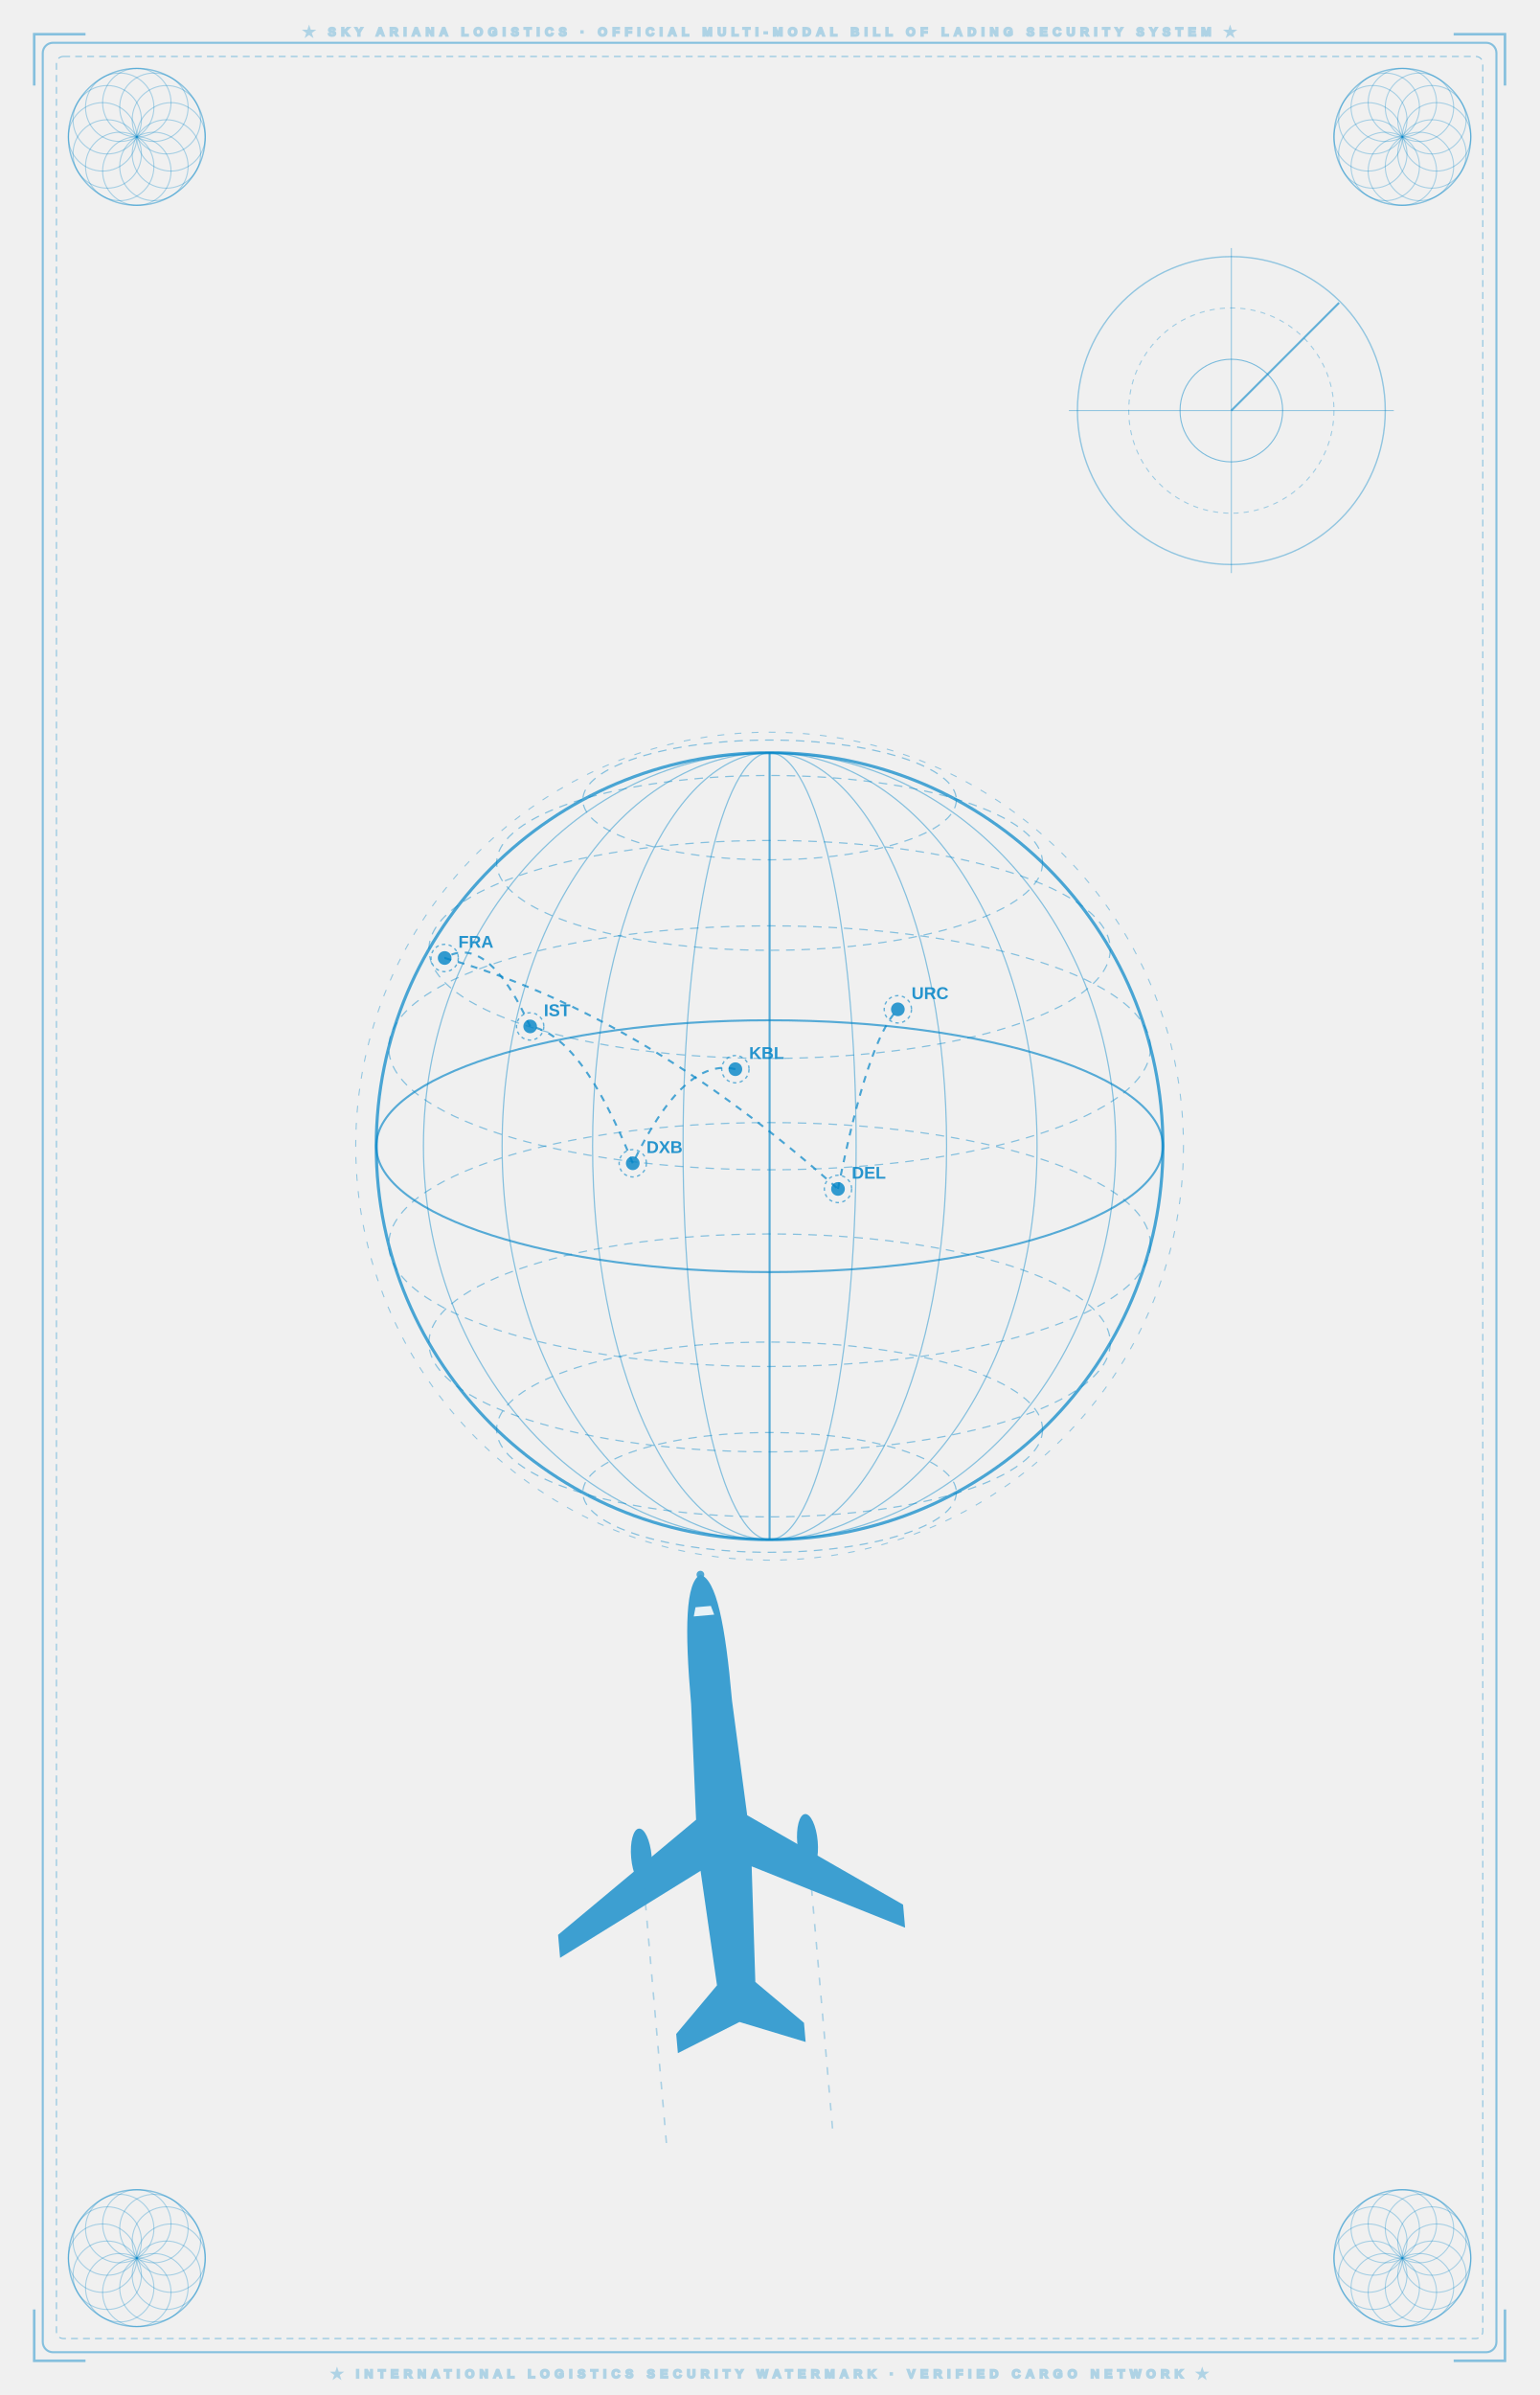
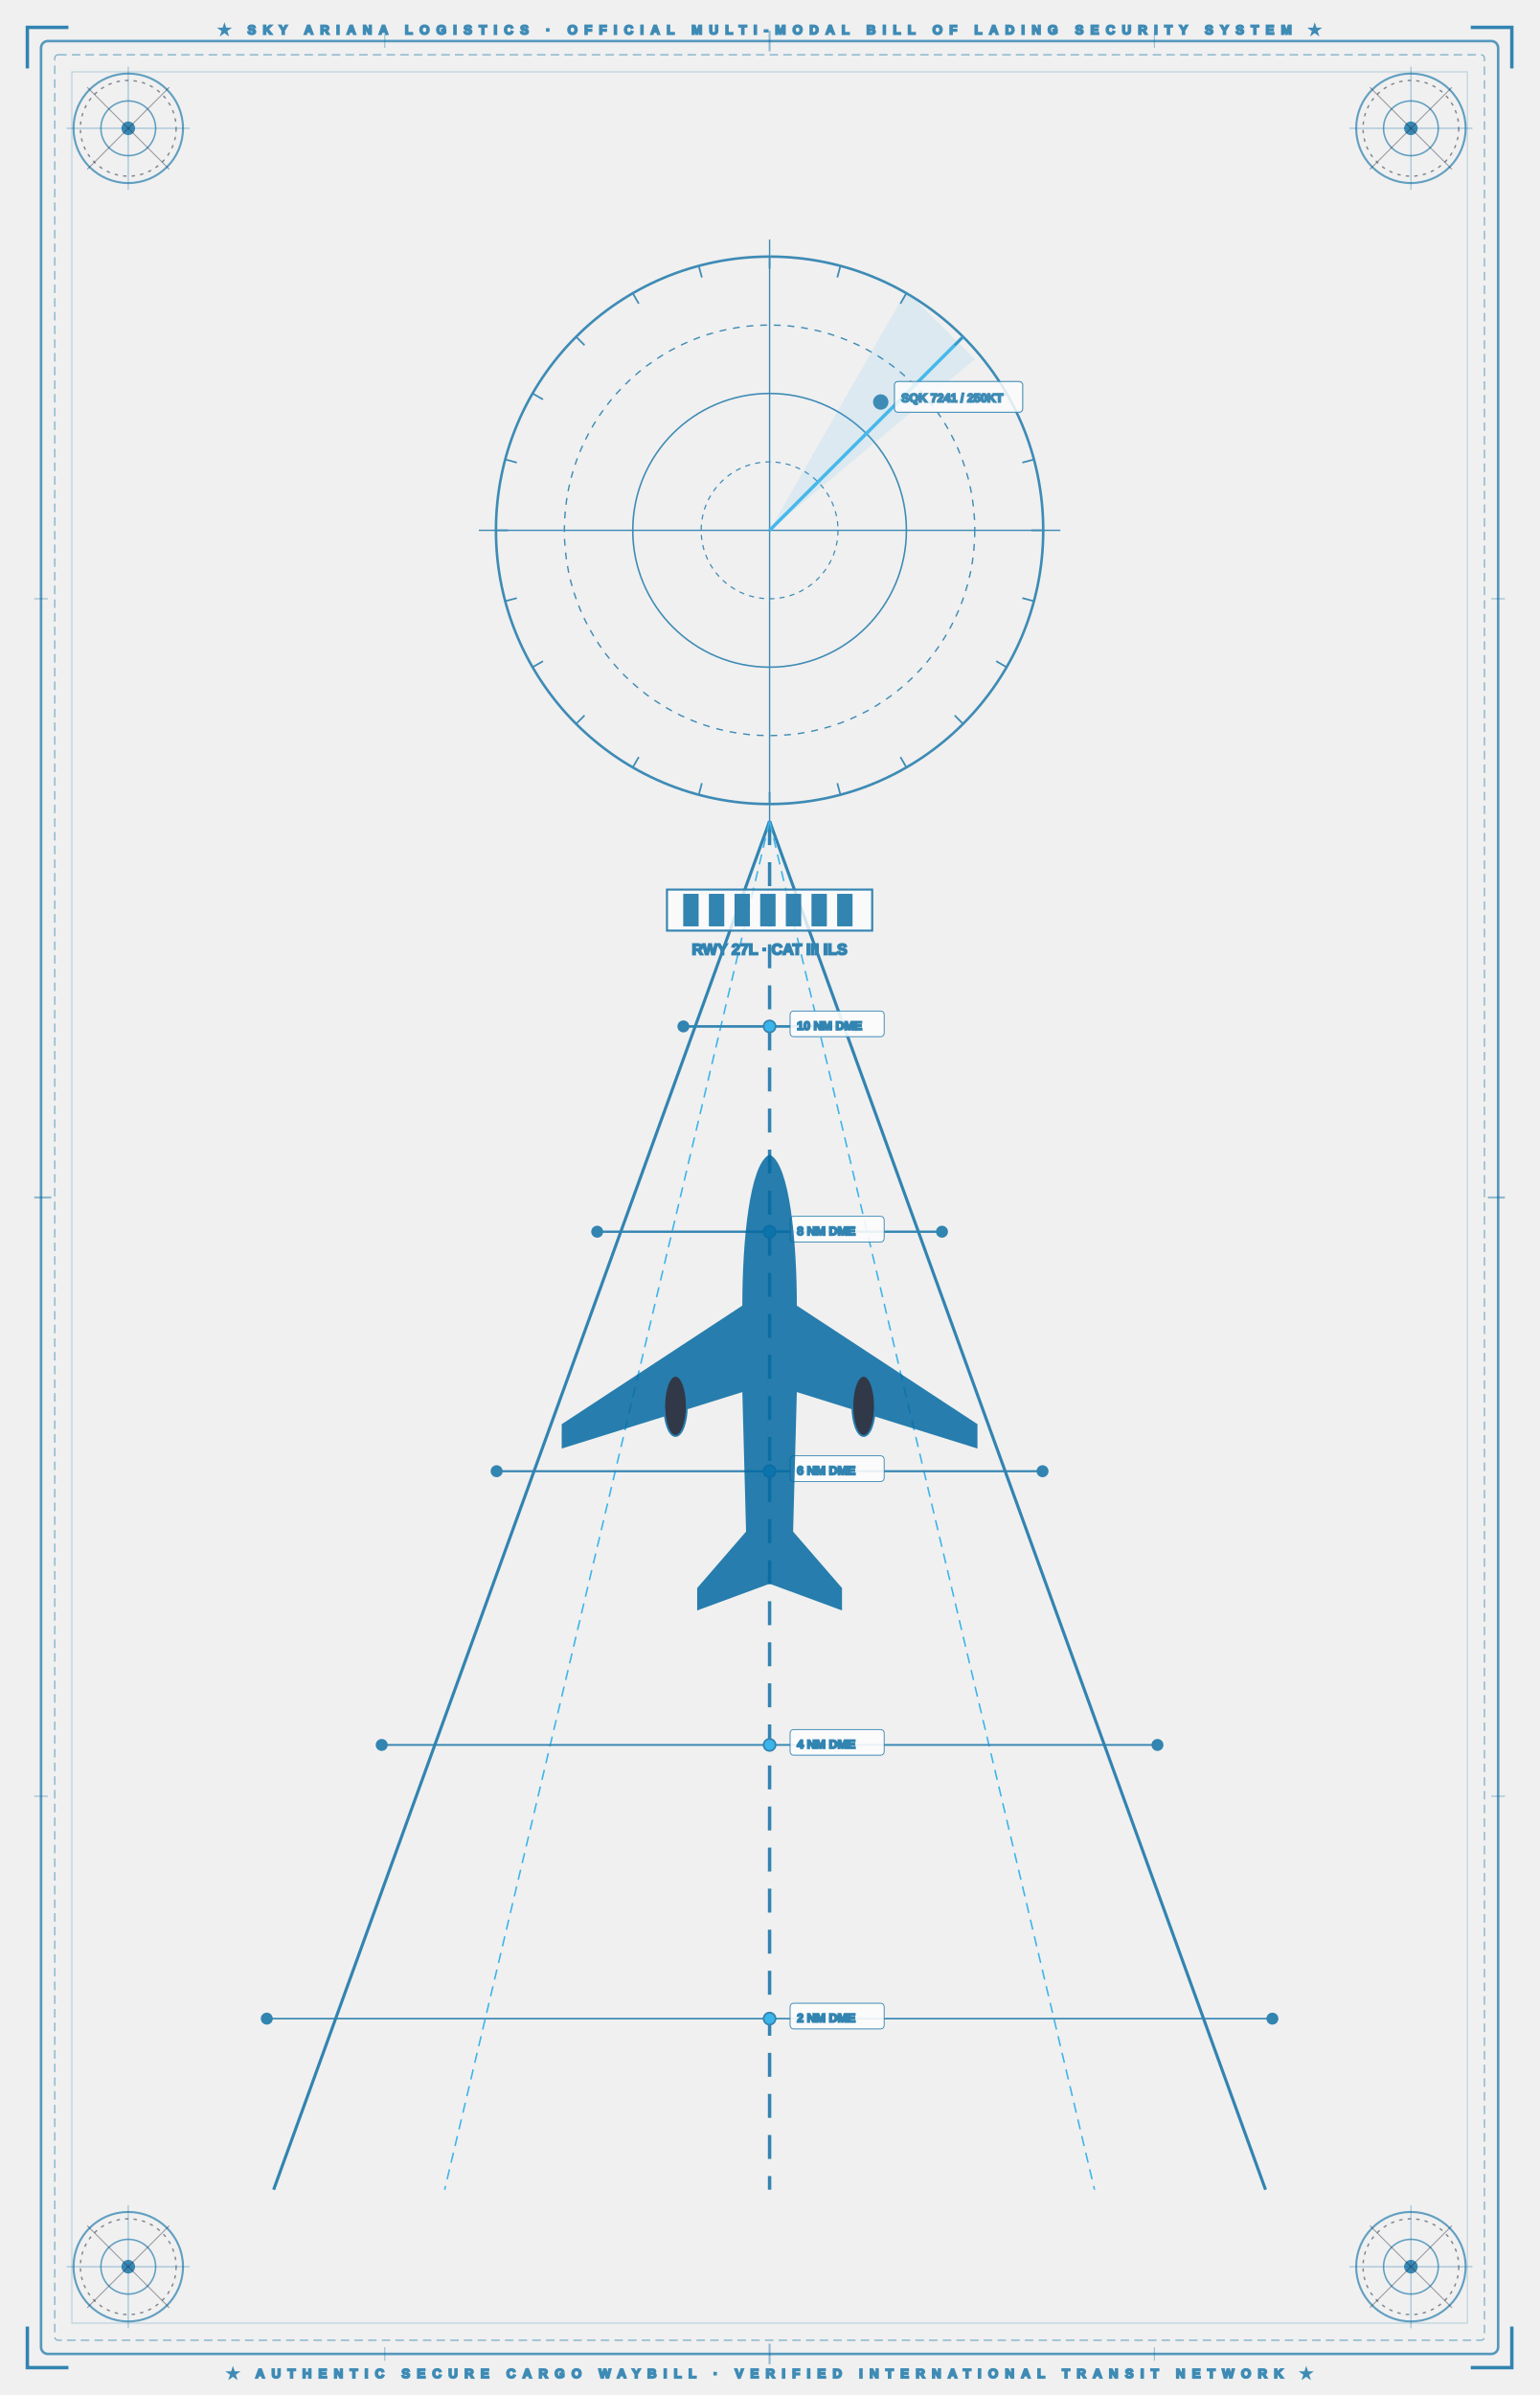
<svg xmlns="http://www.w3.org/2000/svg" viewBox="0 0 900 1400" width="100%" height="100%">
  <defs>
    <filter id="soft-glow" x="-20%" y="-20%" width="140%" height="140%">
      <feGaussianBlur stdDeviation="1.5" result="blur" />
      <feComposite in="SourceGraphic" in2="blur" operator="over" />
    </filter>
+     <linearGradient id="primary-grad" x1="0%" y1="0%" x2="100%" y2="100%">
+       <stop offset="0%" stop-color="#0369a1" stop-opacity="0.85" />
+       <stop offset="100%" stop-color="#0f172a" stop-opacity="0.5" />
+     </linearGradient>
+     <linearGradient id="fade-down" x1="0%" y1="0%" x2="0%" y2="100%">
+       <stop offset="0%" stop-color="#0369a1" stop-opacity="0.7" />
+       <stop offset="100%" stop-color="#0f172a" stop-opacity="0.1" />
+     </linearGradient>
  </defs>
-   <g transform="translate(80,80)">
-     <circle cx="0" cy="0" r="40" fill="none" stroke="#0284c7" stroke-width="0.8" opacity="0.45" />
-     <circle cx="20.0" cy="0.0" r="20.0" fill="none" stroke="#0284c7" stroke-width="0.6" opacity="0.32" />
-     <circle cx="17.3" cy="10.0" r="20.0" fill="none" stroke="#0284c7" stroke-width="0.6" opacity="0.32" />
-     <circle cx="10.0" cy="17.3" r="20.0" fill="none" stroke="#0284c7" stroke-width="0.6" opacity="0.32" />
-     <circle cx="0.0" cy="20.0" r="20.0" fill="none" stroke="#0284c7" stroke-width="0.6" opacity="0.32" />
-     <circle cx="-10.0" cy="17.3" r="20.0" fill="none" stroke="#0284c7" stroke-width="0.6" opacity="0.32" />
-     <circle cx="-17.3" cy="10.0" r="20.0" fill="none" stroke="#0284c7" stroke-width="0.6" opacity="0.32" />
-     <circle cx="-20.0" cy="0.0" r="20.0" fill="none" stroke="#0284c7" stroke-width="0.6" opacity="0.32" />
-     <circle cx="-17.3" cy="-10.0" r="20.0" fill="none" stroke="#0284c7" stroke-width="0.6" opacity="0.32" />
-     <circle cx="-10.0" cy="-17.3" r="20.0" fill="none" stroke="#0284c7" stroke-width="0.6" opacity="0.32" />
-     <circle cx="-0.0" cy="-20.0" r="20.0" fill="none" stroke="#0284c7" stroke-width="0.6" opacity="0.32" />
-     <circle cx="10.0" cy="-17.3" r="20.0" fill="none" stroke="#0284c7" stroke-width="0.6" opacity="0.32" />
-     <circle cx="17.3" cy="-10.0" r="20.0" fill="none" stroke="#0284c7" stroke-width="0.6" opacity="0.32" />
+   <g fill="none" stroke="#0369a1">
+     <rect x="24" y="24" width="852" height="1352" rx="4" stroke-width="1.5" opacity="0.65" />
+     <rect x="32" y="32" width="836" height="1336" rx="2" stroke-width="0.7" stroke-dasharray="5 3" opacity="0.5" />
+     <rect x="42" y="42" width="816" height="1316" stroke-width="0.5" opacity="0.3" />
+     <path d="M16,40 L16,16 L40,16" stroke-width="2" opacity="0.8" />
+     <path d="M884,40 L884,16 L860,16" stroke-width="2" opacity="0.8" />
+     <path d="M16,1360 L16,1384 L40,1384" stroke-width="2" opacity="0.8" />
+     <path d="M884,1360 L884,1384 L860,1384" stroke-width="2" opacity="0.8" />
+     <text x="450" y="20" font-family="Arial, sans-serif" font-size="7.5" font-weight="bold" letter-spacing="4" text-anchor="middle" fill="#0369a1" opacity="0.75">★ SKY ARIANA LOGISTICS · OFFICIAL MULTI-MODAL BILL OF LADING SECURITY SYSTEM ★</text>
+     <text x="450" y="1390" font-family="Arial, sans-serif" font-size="7.5" font-weight="bold" letter-spacing="4" text-anchor="middle" fill="#0369a1" opacity="0.75">★ AUTHENTIC SECURE CARGO WAYBILL · VERIFIED INTERNATIONAL TRANSIT NETWORK ★</text>
+     <g opacity="0.4" stroke-width="0.6">
+       <line x1="20" y1="350" x2="28" y2="350" />
+       <line x1="20" y1="700" x2="30" y2="700" stroke-width="1.2" />
+       <line x1="20" y1="1050" x2="28" y2="1050" />
+       <line x1="872" y1="350" x2="880" y2="350" />
+       <line x1="870" y1="700" x2="880" y2="700" stroke-width="1.2" />
+       <line x1="872" y1="1050" x2="880" y2="1050" />
+       <line x1="225" y1="20" x2="225" y2="28" />
+       <line x1="450" y1="18" x2="450" y2="30" stroke-width="1.2" />
+       <line x1="675" y1="20" x2="675" y2="28" />
+       <line x1="225" y1="1372" x2="225" y2="1380" />
+       <line x1="450" y1="1370" x2="450" y2="1382" stroke-width="1.2" />
+       <line x1="675" y1="1372" x2="675" y2="1380" />
+     </g>
  </g>
-   <g transform="translate(820,80)">
-     <circle cx="0" cy="0" r="40" fill="none" stroke="#0284c7" stroke-width="0.8" opacity="0.45" />
-     <circle cx="20.0" cy="0.0" r="20.0" fill="none" stroke="#0284c7" stroke-width="0.6" opacity="0.32" />
-     <circle cx="17.3" cy="10.0" r="20.0" fill="none" stroke="#0284c7" stroke-width="0.6" opacity="0.32" />
-     <circle cx="10.0" cy="17.3" r="20.0" fill="none" stroke="#0284c7" stroke-width="0.6" opacity="0.32" />
-     <circle cx="0.0" cy="20.0" r="20.0" fill="none" stroke="#0284c7" stroke-width="0.6" opacity="0.32" />
-     <circle cx="-10.0" cy="17.3" r="20.0" fill="none" stroke="#0284c7" stroke-width="0.6" opacity="0.32" />
-     <circle cx="-17.3" cy="10.0" r="20.0" fill="none" stroke="#0284c7" stroke-width="0.6" opacity="0.32" />
-     <circle cx="-20.0" cy="0.0" r="20.0" fill="none" stroke="#0284c7" stroke-width="0.6" opacity="0.32" />
-     <circle cx="-17.3" cy="-10.0" r="20.0" fill="none" stroke="#0284c7" stroke-width="0.6" opacity="0.32" />
-     <circle cx="-10.0" cy="-17.3" r="20.0" fill="none" stroke="#0284c7" stroke-width="0.6" opacity="0.32" />
-     <circle cx="-0.0" cy="-20.0" r="20.0" fill="none" stroke="#0284c7" stroke-width="0.6" opacity="0.32" />
-     <circle cx="10.0" cy="-17.3" r="20.0" fill="none" stroke="#0284c7" stroke-width="0.6" opacity="0.32" />
-     <circle cx="17.3" cy="-10.0" r="20.0" fill="none" stroke="#0284c7" stroke-width="0.6" opacity="0.32" />
+   <g transform="translate(75,75)">
+     <circle cx="0" cy="0" r="32" fill="none" stroke="#0369a1" stroke-width="1.2" opacity="0.6" />
+     <circle cx="0" cy="0" r="28" fill="none" stroke="#0f172a" stroke-width="0.8" stroke-dasharray="2 3" opacity="0.5" />
+     <circle cx="0" cy="0" r="16" fill="none" stroke="#0369a1" stroke-width="0.9" opacity="0.6" />
+     <circle cx="0" cy="0" r="4" fill="#0369a1" opacity="0.75" />
+     <path d="M-36,0 L36,0 M0,-36 L0,36" stroke="#0369a1" stroke-width="0.6" opacity="0.4" />
+     <path d="M-24,-24 L24,24 M-24,24 L24,-24" stroke="#0f172a" stroke-width="0.6" opacity="0.4" />
  </g>
-   <g transform="translate(80,1320)">
-     <circle cx="0" cy="0" r="40" fill="none" stroke="#0284c7" stroke-width="0.8" opacity="0.45" />
-     <circle cx="20.0" cy="0.0" r="20.0" fill="none" stroke="#0284c7" stroke-width="0.6" opacity="0.32" />
-     <circle cx="17.3" cy="10.0" r="20.0" fill="none" stroke="#0284c7" stroke-width="0.6" opacity="0.32" />
-     <circle cx="10.0" cy="17.3" r="20.0" fill="none" stroke="#0284c7" stroke-width="0.6" opacity="0.32" />
-     <circle cx="0.0" cy="20.0" r="20.0" fill="none" stroke="#0284c7" stroke-width="0.6" opacity="0.32" />
-     <circle cx="-10.0" cy="17.3" r="20.0" fill="none" stroke="#0284c7" stroke-width="0.6" opacity="0.32" />
-     <circle cx="-17.3" cy="10.0" r="20.0" fill="none" stroke="#0284c7" stroke-width="0.6" opacity="0.32" />
-     <circle cx="-20.0" cy="0.0" r="20.0" fill="none" stroke="#0284c7" stroke-width="0.6" opacity="0.32" />
-     <circle cx="-17.3" cy="-10.0" r="20.0" fill="none" stroke="#0284c7" stroke-width="0.6" opacity="0.32" />
-     <circle cx="-10.0" cy="-17.3" r="20.0" fill="none" stroke="#0284c7" stroke-width="0.6" opacity="0.32" />
-     <circle cx="-0.0" cy="-20.0" r="20.0" fill="none" stroke="#0284c7" stroke-width="0.6" opacity="0.32" />
-     <circle cx="10.0" cy="-17.3" r="20.0" fill="none" stroke="#0284c7" stroke-width="0.6" opacity="0.32" />
-     <circle cx="17.3" cy="-10.0" r="20.0" fill="none" stroke="#0284c7" stroke-width="0.6" opacity="0.32" />
+   <g transform="translate(825,75)">
+     <circle cx="0" cy="0" r="32" fill="none" stroke="#0369a1" stroke-width="1.2" opacity="0.6" />
+     <circle cx="0" cy="0" r="28" fill="none" stroke="#0f172a" stroke-width="0.8" stroke-dasharray="2 3" opacity="0.5" />
+     <circle cx="0" cy="0" r="16" fill="none" stroke="#0369a1" stroke-width="0.9" opacity="0.6" />
+     <circle cx="0" cy="0" r="4" fill="#0369a1" opacity="0.75" />
+     <path d="M-36,0 L36,0 M0,-36 L0,36" stroke="#0369a1" stroke-width="0.6" opacity="0.4" />
+     <path d="M-24,-24 L24,24 M-24,24 L24,-24" stroke="#0f172a" stroke-width="0.6" opacity="0.4" />
  </g>
-   <g transform="translate(820,1320)">
-     <circle cx="0" cy="0" r="40" fill="none" stroke="#0284c7" stroke-width="0.8" opacity="0.45" />
-     <circle cx="20.0" cy="0.0" r="20.0" fill="none" stroke="#0284c7" stroke-width="0.6" opacity="0.32" />
-     <circle cx="17.3" cy="10.0" r="20.0" fill="none" stroke="#0284c7" stroke-width="0.6" opacity="0.32" />
-     <circle cx="10.0" cy="17.3" r="20.0" fill="none" stroke="#0284c7" stroke-width="0.6" opacity="0.32" />
-     <circle cx="0.0" cy="20.0" r="20.0" fill="none" stroke="#0284c7" stroke-width="0.6" opacity="0.32" />
-     <circle cx="-10.0" cy="17.3" r="20.0" fill="none" stroke="#0284c7" stroke-width="0.6" opacity="0.32" />
-     <circle cx="-17.3" cy="10.0" r="20.0" fill="none" stroke="#0284c7" stroke-width="0.6" opacity="0.32" />
-     <circle cx="-20.0" cy="0.0" r="20.0" fill="none" stroke="#0284c7" stroke-width="0.6" opacity="0.32" />
-     <circle cx="-17.3" cy="-10.0" r="20.0" fill="none" stroke="#0284c7" stroke-width="0.6" opacity="0.32" />
-     <circle cx="-10.0" cy="-17.3" r="20.0" fill="none" stroke="#0284c7" stroke-width="0.6" opacity="0.32" />
-     <circle cx="-0.0" cy="-20.0" r="20.0" fill="none" stroke="#0284c7" stroke-width="0.6" opacity="0.32" />
-     <circle cx="10.0" cy="-17.3" r="20.0" fill="none" stroke="#0284c7" stroke-width="0.6" opacity="0.32" />
-     <circle cx="17.3" cy="-10.0" r="20.0" fill="none" stroke="#0284c7" stroke-width="0.6" opacity="0.32" />
+   <g transform="translate(75,1325)">
+     <circle cx="0" cy="0" r="32" fill="none" stroke="#0369a1" stroke-width="1.2" opacity="0.6" />
+     <circle cx="0" cy="0" r="28" fill="none" stroke="#0f172a" stroke-width="0.8" stroke-dasharray="2 3" opacity="0.5" />
+     <circle cx="0" cy="0" r="16" fill="none" stroke="#0369a1" stroke-width="0.9" opacity="0.6" />
+     <circle cx="0" cy="0" r="4" fill="#0369a1" opacity="0.75" />
+     <path d="M-36,0 L36,0 M0,-36 L0,36" stroke="#0369a1" stroke-width="0.6" opacity="0.4" />
+     <path d="M-24,-24 L24,24 M-24,24 L24,-24" stroke="#0f172a" stroke-width="0.6" opacity="0.4" />
  </g>
-   <g fill="none" stroke="#0284c7" opacity="0.45">
-     <rect x="25" y="25" width="850" height="1350" rx="6" stroke-width="1.2" />
-     <rect x="33" y="33" width="834" height="1334" rx="4" stroke-width="0.6" stroke-dasharray="4 3" />
-     <path d="M20,50 L20,20 L50,20" stroke-width="1.5" />
-     <path d="M880,50 L880,20 L850,20" stroke-width="1.5" />
-     <path d="M20,1350 L20,1380 L50,1380" stroke-width="1.5" />
-     <path d="M880,1350 L880,1380 L850,1380" stroke-width="1.5" />
-     <text x="450" y="21" font-family="Arial, sans-serif" font-size="7" font-weight="bold" letter-spacing="3" text-anchor="middle" fill="#0284c7" opacity="0.6">★ SKY ARIANA LOGISTICS · OFFICIAL MULTI-MODAL BILL OF LADING SECURITY SYSTEM ★</text>
-     <text x="450" y="1390" font-family="Arial, sans-serif" font-size="7" font-weight="bold" letter-spacing="3" text-anchor="middle" fill="#0284c7" opacity="0.6">★ INTERNATIONAL LOGISTICS SECURITY WATERMARK · VERIFIED CARGO NETWORK ★</text>
+   <g transform="translate(825,1325)">
+     <circle cx="0" cy="0" r="32" fill="none" stroke="#0369a1" stroke-width="1.2" opacity="0.6" />
+     <circle cx="0" cy="0" r="28" fill="none" stroke="#0f172a" stroke-width="0.8" stroke-dasharray="2 3" opacity="0.5" />
+     <circle cx="0" cy="0" r="16" fill="none" stroke="#0369a1" stroke-width="0.9" opacity="0.6" />
+     <circle cx="0" cy="0" r="4" fill="#0369a1" opacity="0.75" />
+     <path d="M-36,0 L36,0 M0,-36 L0,36" stroke="#0369a1" stroke-width="0.6" opacity="0.4" />
+     <path d="M-24,-24 L24,24 M-24,24 L24,-24" stroke="#0f172a" stroke-width="0.6" opacity="0.4" />
  </g>
-   <g transform="translate(450,670)">
-     <circle cx="0" cy="0" r="230" fill="none" stroke="#0284c7" stroke-width="1.8" opacity="0.7" />
-     <circle cx="0" cy="0" r="242" fill="none" stroke="#0284c7" stroke-width="0.6" stroke-dasharray="4 6" opacity="0.4" />
-     <ellipse cx="0" cy="57.5" rx="222.7" ry="71.3" fill="none" stroke="#0284c7" stroke-width="0.7" opacity="0.45" stroke-dasharray="5 4" />
-     <ellipse cx="0" cy="-57.5" rx="222.7" ry="71.3" fill="none" stroke="#0284c7" stroke-width="0.7" opacity="0.45" stroke-dasharray="5 4" />
-     <ellipse cx="0" cy="115.0" rx="199.2" ry="63.7" fill="none" stroke="#0284c7" stroke-width="0.7" opacity="0.45" stroke-dasharray="5 4" />
-     <ellipse cx="0" cy="-115.0" rx="199.2" ry="63.7" fill="none" stroke="#0284c7" stroke-width="0.7" opacity="0.45" stroke-dasharray="5 4" />
-     <ellipse cx="0" cy="165.6" rx="159.6" ry="51.1" fill="none" stroke="#0284c7" stroke-width="0.7" opacity="0.45" stroke-dasharray="5 4" />
-     <ellipse cx="0" cy="-165.6" rx="159.6" ry="51.1" fill="none" stroke="#0284c7" stroke-width="0.7" opacity="0.45" stroke-dasharray="5 4" />
-     <ellipse cx="0" cy="202.4" rx="109.2" ry="35.0" fill="none" stroke="#0284c7" stroke-width="0.7" opacity="0.45" stroke-dasharray="5 4" />
-     <ellipse cx="0" cy="-202.4" rx="109.2" ry="35.0" fill="none" stroke="#0284c7" stroke-width="0.7" opacity="0.45" stroke-dasharray="5 4" />
-     <ellipse cx="0" cy="0" rx="230" ry="73.6" fill="none" stroke="#0284c7" stroke-width="1.2" opacity="0.65" />
-     <ellipse cx="0" cy="0" rx="50.6" ry="230" fill="none" stroke="#0284c7" stroke-width="0.7" opacity="0.45" />
-     <ellipse cx="0" cy="0" rx="103.5" ry="230" fill="none" stroke="#0284c7" stroke-width="0.7" opacity="0.45" />
-     <ellipse cx="0" cy="0" rx="156.4" ry="230" fill="none" stroke="#0284c7" stroke-width="0.7" opacity="0.45" />
-     <ellipse cx="0" cy="0" rx="202.4" ry="230" fill="none" stroke="#0284c7" stroke-width="0.7" opacity="0.45" />
-     <line x1="0" y1="-230" x2="0" y2="230" stroke="#0284c7" stroke-width="1.2" opacity="0.65" />
-     <path d="M-20,-45 Q-50.0,-52.5 -80,10" fill="none" stroke="#0284c7" stroke-width="1.2" stroke-dasharray="4 4" opacity="0.7" />
-     <path d="M-80,10 Q-110.0,-65.0 -140,-70" fill="none" stroke="#0284c7" stroke-width="1.2" stroke-dasharray="4 4" opacity="0.7" />
-     <path d="M-140,-70 Q-165.0,-125.0 -190,-110" fill="none" stroke="#0284c7" stroke-width="1.2" stroke-dasharray="4 4" opacity="0.7" />
-     <path d="M-190,-110 Q-75.0,-77.5 40,25" fill="none" stroke="#0284c7" stroke-width="1.2" stroke-dasharray="4 4" opacity="0.7" />
-     <path d="M40,25 Q57.5,-62.5 75,-80" fill="none" stroke="#0284c7" stroke-width="1.2" stroke-dasharray="4 4" opacity="0.7" />
-     <circle cx="-20" cy="-45" r="4" fill="#0284c7" opacity="0.8" />
-     <circle cx="-20" cy="-45" r="8" fill="none" stroke="#0284c7" stroke-width="0.8" stroke-dasharray="2 2" opacity="0.6" />
-     <text x="-12" y="-51" font-family="Arial, sans-serif" font-size="10" font-weight="bold" fill="#0284c7" opacity="0.85">KBL</text>
-     <circle cx="-80" cy="10" r="4" fill="#0284c7" opacity="0.8" />
-     <circle cx="-80" cy="10" r="8" fill="none" stroke="#0284c7" stroke-width="0.8" stroke-dasharray="2 2" opacity="0.6" />
-     <text x="-72" y="4" font-family="Arial, sans-serif" font-size="10" font-weight="bold" fill="#0284c7" opacity="0.85">DXB</text>
-     <circle cx="-140" cy="-70" r="4" fill="#0284c7" opacity="0.8" />
-     <circle cx="-140" cy="-70" r="8" fill="none" stroke="#0284c7" stroke-width="0.8" stroke-dasharray="2 2" opacity="0.6" />
-     <text x="-132" y="-76" font-family="Arial, sans-serif" font-size="10" font-weight="bold" fill="#0284c7" opacity="0.85">IST</text>
-     <circle cx="-190" cy="-110" r="4" fill="#0284c7" opacity="0.8" />
-     <circle cx="-190" cy="-110" r="8" fill="none" stroke="#0284c7" stroke-width="0.8" stroke-dasharray="2 2" opacity="0.6" />
-     <text x="-182" y="-116" font-family="Arial, sans-serif" font-size="10" font-weight="bold" fill="#0284c7" opacity="0.85">FRA</text>
-     <circle cx="40" cy="25" r="4" fill="#0284c7" opacity="0.8" />
-     <circle cx="40" cy="25" r="8" fill="none" stroke="#0284c7" stroke-width="0.8" stroke-dasharray="2 2" opacity="0.6" />
-     <text x="48" y="19" font-family="Arial, sans-serif" font-size="10" font-weight="bold" fill="#0284c7" opacity="0.85">DEL</text>
-     <circle cx="75" cy="-80" r="4" fill="#0284c7" opacity="0.8" />
-     <circle cx="75" cy="-80" r="8" fill="none" stroke="#0284c7" stroke-width="0.8" stroke-dasharray="2 2" opacity="0.6" />
-     <text x="83" y="-86" font-family="Arial, sans-serif" font-size="10" font-weight="bold" fill="#0284c7" opacity="0.85">URC</text>
-   </g>
-   <g transform="translate(420,1040) rotate(-5) scale(0.75)" fill="#0284c7" opacity="0.75">
-     <path d="M0,-160 C12,-155 16,-120 16,-60 L20,30 L135,110 L135,128 L20,70 L15,160 L50,195 L50,210 L0,190 L-50,210 L-50,195 L-15,160 L-20,70 L-135,128 L-135,110 L-20,30 L-16,-60 C-16,-120 -12,-155 0,-160 Z" />
-     <ellipse cx="65" cy="55" rx="8" ry="22" />
-     <ellipse cx="-65" cy="55" rx="8" ry="22" />
-     <path d="M-6,-135 L6,-135 L8,-128 L-8,-128 Z" fill="#ffffff" opacity="0.9" />
-     <path d="M-65,77 L-65,280" stroke="#0284c7" stroke-width="1.2" stroke-dasharray="6 8" opacity="0.4" fill="none" />
-     <path d="M65,77 L65,280" stroke="#0284c7" stroke-width="1.2" stroke-dasharray="6 8" opacity="0.4" fill="none" />
-     <circle cx="0" cy="-160" r="3" fill="#0284c7" opacity="0.9" />
-   </g>
-   <g transform="translate(720,240)">
-     <circle cx="0" cy="0" r="90" fill="none" stroke="#0284c7" stroke-width="0.8" opacity="0.4" />
-     <circle cx="0" cy="0" r="60" fill="none" stroke="#0284c7" stroke-width="0.6" stroke-dasharray="3 3" opacity="0.35" />
-     <circle cx="0" cy="0" r="30" fill="none" stroke="#0284c7" stroke-width="0.6" opacity="0.5" />
-     <line x1="-95" y1="0" x2="95" y2="0" stroke="#0284c7" stroke-width="0.6" opacity="0.4" />
-     <line x1="0" y1="-95" x2="0" y2="95" stroke="#0284c7" stroke-width="0.6" opacity="0.4" />
-     <path d="M0,0 L63,-63" stroke="#0284c7" stroke-width="1.2" opacity="0.6" />
+   <g fill="none" stroke="#0369a1">
+     <g opacity="0.8">
+       <line x1="450" y1="480" x2="450" y2="1280" stroke="#0369a1" stroke-width="2" stroke-dasharray="14 10" />
+       <line x1="450" y1="480" x2="160" y2="1280" stroke="#0369a1" stroke-width="1.8" />
+       <line x1="450" y1="480" x2="740" y2="1280" stroke="#0369a1" stroke-width="1.8" />
+       <line x1="450" y1="480" x2="260" y2="1280" stroke="#0ea5e9" stroke-width="0.9" stroke-dasharray="6 4" />
+       <line x1="450" y1="480" x2="640" y2="1280" stroke="#0ea5e9" stroke-width="0.9" stroke-dasharray="6 4" />
+       <g transform="translate(450, 600)">
+         <line x1="-50.4" y1="0" x2="50.4" y2="0" stroke="#0369a1" stroke-width="1.5" />
+         <circle cx="-50.4" cy="0" r="3" fill="#0369a1" />
+         <circle cx="50.4" cy="0" r="3" fill="#0369a1" />
+         <circle cx="0" cy="0" r="3.5" fill="#0ea5e9" />
+         <rect x="12" y="-9" width="55" height="15" fill="#ffffff" fill-opacity="0.9" rx="2" stroke="#0369a1" stroke-width="0.5" />
+         <text x="16" y="2" font-family="Arial, sans-serif" font-size="7" font-weight="bold" fill="#0369a1">10 NM DME</text>
+       </g>
+       <g transform="translate(450, 720)">
+         <line x1="-100.8" y1="0" x2="100.8" y2="0" stroke="#0369a1" stroke-width="1.35" />
+         <circle cx="-100.8" cy="0" r="3" fill="#0369a1" />
+         <circle cx="100.8" cy="0" r="3" fill="#0369a1" />
+         <circle cx="0" cy="0" r="3.5" fill="#0ea5e9" />
+         <rect x="12" y="-9" width="55" height="15" fill="#ffffff" fill-opacity="0.9" rx="2" stroke="#0369a1" stroke-width="0.5" />
+         <text x="16" y="2" font-family="Arial, sans-serif" font-size="7" font-weight="bold" fill="#0369a1">8 NM DME</text>
+       </g>
+       <g transform="translate(450, 860)">
+         <line x1="-159.6" y1="0" x2="159.6" y2="0" stroke="#0369a1" stroke-width="1.2" />
+         <circle cx="-159.6" cy="0" r="3" fill="#0369a1" />
+         <circle cx="159.6" cy="0" r="3" fill="#0369a1" />
+         <circle cx="0" cy="0" r="3.5" fill="#0ea5e9" />
+         <rect x="12" y="-9" width="55" height="15" fill="#ffffff" fill-opacity="0.9" rx="2" stroke="#0369a1" stroke-width="0.5" />
+         <text x="16" y="2" font-family="Arial, sans-serif" font-size="7" font-weight="bold" fill="#0369a1">6 NM DME</text>
+       </g>
+       <g transform="translate(450, 1020)">
+         <line x1="-226.8" y1="0" x2="226.8" y2="0" stroke="#0369a1" stroke-width="1.05" />
+         <circle cx="-226.8" cy="0" r="3" fill="#0369a1" />
+         <circle cx="226.8" cy="0" r="3" fill="#0369a1" />
+         <circle cx="0" cy="0" r="3.5" fill="#0ea5e9" />
+         <rect x="12" y="-9" width="55" height="15" fill="#ffffff" fill-opacity="0.9" rx="2" stroke="#0369a1" stroke-width="0.5" />
+         <text x="16" y="2" font-family="Arial, sans-serif" font-size="7" font-weight="bold" fill="#0369a1">4 NM DME</text>
+       </g>
+       <g transform="translate(450, 1180)">
+         <line x1="-294" y1="0" x2="294" y2="0" stroke="#0369a1" stroke-width="0.9" />
+         <circle cx="-294" cy="0" r="3" fill="#0369a1" />
+         <circle cx="294" cy="0" r="3" fill="#0369a1" />
+         <circle cx="0" cy="0" r="3.5" fill="#0ea5e9" />
+         <rect x="12" y="-9" width="55" height="15" fill="#ffffff" fill-opacity="0.9" rx="2" stroke="#0369a1" stroke-width="0.5" />
+         <text x="16" y="2" font-family="Arial, sans-serif" font-size="7" font-weight="bold" fill="#0369a1">2 NM DME</text>
+       </g>
+       <g transform="translate(450, 520)">
+         <rect x="-60" y="0" width="120" height="24" fill="#ffffff" fill-opacity="0.8" stroke="#0369a1" stroke-width="1.2" />
+         <rect x="-50" y="3" width="8" height="18" fill="#0369a1" />
+         <rect x="-35" y="3" width="8" height="18" fill="#0369a1" />
+         <rect x="-20" y="3" width="8" height="18" fill="#0369a1" />
+         <rect x="-5" y="3" width="8" height="18" fill="#0369a1" />
+         <rect x="10" y="3" width="8" height="18" fill="#0369a1" />
+         <rect x="25" y="3" width="8" height="18" fill="#0369a1" />
+         <rect x="40" y="3" width="8" height="18" fill="#0369a1" />
+         <text x="0" y="38" font-family="Arial, sans-serif" font-size="9" font-weight="900" fill="#0369a1" text-anchor="middle">RWY 27L · CAT III ILS</text>
+       </g>
+     </g>
+     <g transform="translate(450, 310)" opacity="0.75">
+       <circle cx="0" cy="0" r="160" stroke="#0369a1" stroke-width="1.5" />
+       <circle cx="0" cy="0" r="120" stroke="#0369a1" stroke-width="0.8" stroke-dasharray="4 4" />
+       <circle cx="0" cy="0" r="80" stroke="#0369a1" stroke-width="0.9" />
+       <circle cx="0" cy="0" r="40" stroke="#0369a1" stroke-width="0.7" stroke-dasharray="3 3" />
+       <line x1="-170" y1="0" x2="170" y2="0" stroke="#0369a1" stroke-width="0.8" />
+       <line x1="0" y1="-170" x2="0" y2="170" stroke="#0369a1" stroke-width="0.8" />
+       <line x1="0" y1="0" x2="113" y2="-113" stroke="#0ea5e9" stroke-width="2" />
+       <polygon points="0,0 80,-140 120,-100" fill="#0ea5e9" fill-opacity="0.12" stroke="none" />
+       <line x1="153.0" y1="0.0" x2="160.0" y2="0.0" stroke="#0369a1" stroke-width="1" />
+       <line x1="147.8" y1="39.6" x2="154.5" y2="41.4" stroke="#0369a1" stroke-width="1" />
+       <line x1="132.5" y1="76.5" x2="138.6" y2="80.0" stroke="#0369a1" stroke-width="1" />
+       <line x1="108.2" y1="108.2" x2="113.1" y2="113.1" stroke="#0369a1" stroke-width="1" />
+       <line x1="76.5" y1="132.5" x2="80.0" y2="138.6" stroke="#0369a1" stroke-width="1" />
+       <line x1="39.6" y1="147.8" x2="41.4" y2="154.5" stroke="#0369a1" stroke-width="1" />
+       <line x1="0.0" y1="153.0" x2="0.0" y2="160.0" stroke="#0369a1" stroke-width="1" />
+       <line x1="-39.6" y1="147.8" x2="-41.4" y2="154.5" stroke="#0369a1" stroke-width="1" />
+       <line x1="-76.5" y1="132.5" x2="-80.0" y2="138.6" stroke="#0369a1" stroke-width="1" />
+       <line x1="-108.2" y1="108.2" x2="-113.1" y2="113.1" stroke="#0369a1" stroke-width="1" />
+       <line x1="-132.5" y1="76.5" x2="-138.6" y2="80.0" stroke="#0369a1" stroke-width="1" />
+       <line x1="-147.8" y1="39.6" x2="-154.5" y2="41.4" stroke="#0369a1" stroke-width="1" />
+       <line x1="-153.0" y1="0.0" x2="-160.0" y2="0.0" stroke="#0369a1" stroke-width="1" />
+       <line x1="-147.8" y1="-39.6" x2="-154.5" y2="-41.4" stroke="#0369a1" stroke-width="1" />
+       <line x1="-132.5" y1="-76.5" x2="-138.6" y2="-80.0" stroke="#0369a1" stroke-width="1" />
+       <line x1="-108.2" y1="-108.2" x2="-113.1" y2="-113.1" stroke="#0369a1" stroke-width="1" />
+       <line x1="-76.5" y1="-132.5" x2="-80.0" y2="-138.6" stroke="#0369a1" stroke-width="1" />
+       <line x1="-39.6" y1="-147.8" x2="-41.4" y2="-154.5" stroke="#0369a1" stroke-width="1" />
+       <line x1="-0.0" y1="-153.0" x2="-0.0" y2="-160.0" stroke="#0369a1" stroke-width="1" />
+       <line x1="39.6" y1="-147.8" x2="41.4" y2="-154.5" stroke="#0369a1" stroke-width="1" />
+       <line x1="76.5" y1="-132.5" x2="80.0" y2="-138.6" stroke="#0369a1" stroke-width="1" />
+       <line x1="108.2" y1="-108.2" x2="113.1" y2="-113.1" stroke="#0369a1" stroke-width="1" />
+       <line x1="132.5" y1="-76.5" x2="138.6" y2="-80.0" stroke="#0369a1" stroke-width="1" />
+       <line x1="147.8" y1="-39.6" x2="154.5" y2="-41.4" stroke="#0369a1" stroke-width="1" />
+       <g transform="translate(65, -75)">
+         <circle cx="0" cy="0" r="4" fill="#0369a1" />
+         <rect x="8" y="-12" width="75" height="18" fill="#ffffff" fill-opacity="0.85" rx="2" stroke="#0369a1" stroke-width="0.6" />
+         <text x="12" y="0" font-family="Arial, sans-serif" font-size="7" font-weight="bold" fill="#0369a1">SQK 7241 / 250KT</text>
+       </g>
+     </g>
+     <g transform="translate(450, 780) scale(1.1)" fill="#0369a1" opacity="0.85">
+       <path d="M 0,-95 C 10,-90 14,-50 14,-15 L 110,48 L 110,60 L 14,30 L 12,105 L 38,135 L 38,146 L 0,132 L -38,146 L -38,135 L -12,105 L -14,30 L -110,60 L -110,48 L -14,-15 C -14,-50 -10,-90 0,-95 Z" />
+       <ellipse cx="50" cy="38" rx="6" ry="16" fill="#0f172a" />
+       <ellipse cx="-50" cy="38" rx="6" ry="16" fill="#0f172a" />
+     </g>
  </g>
</svg>
